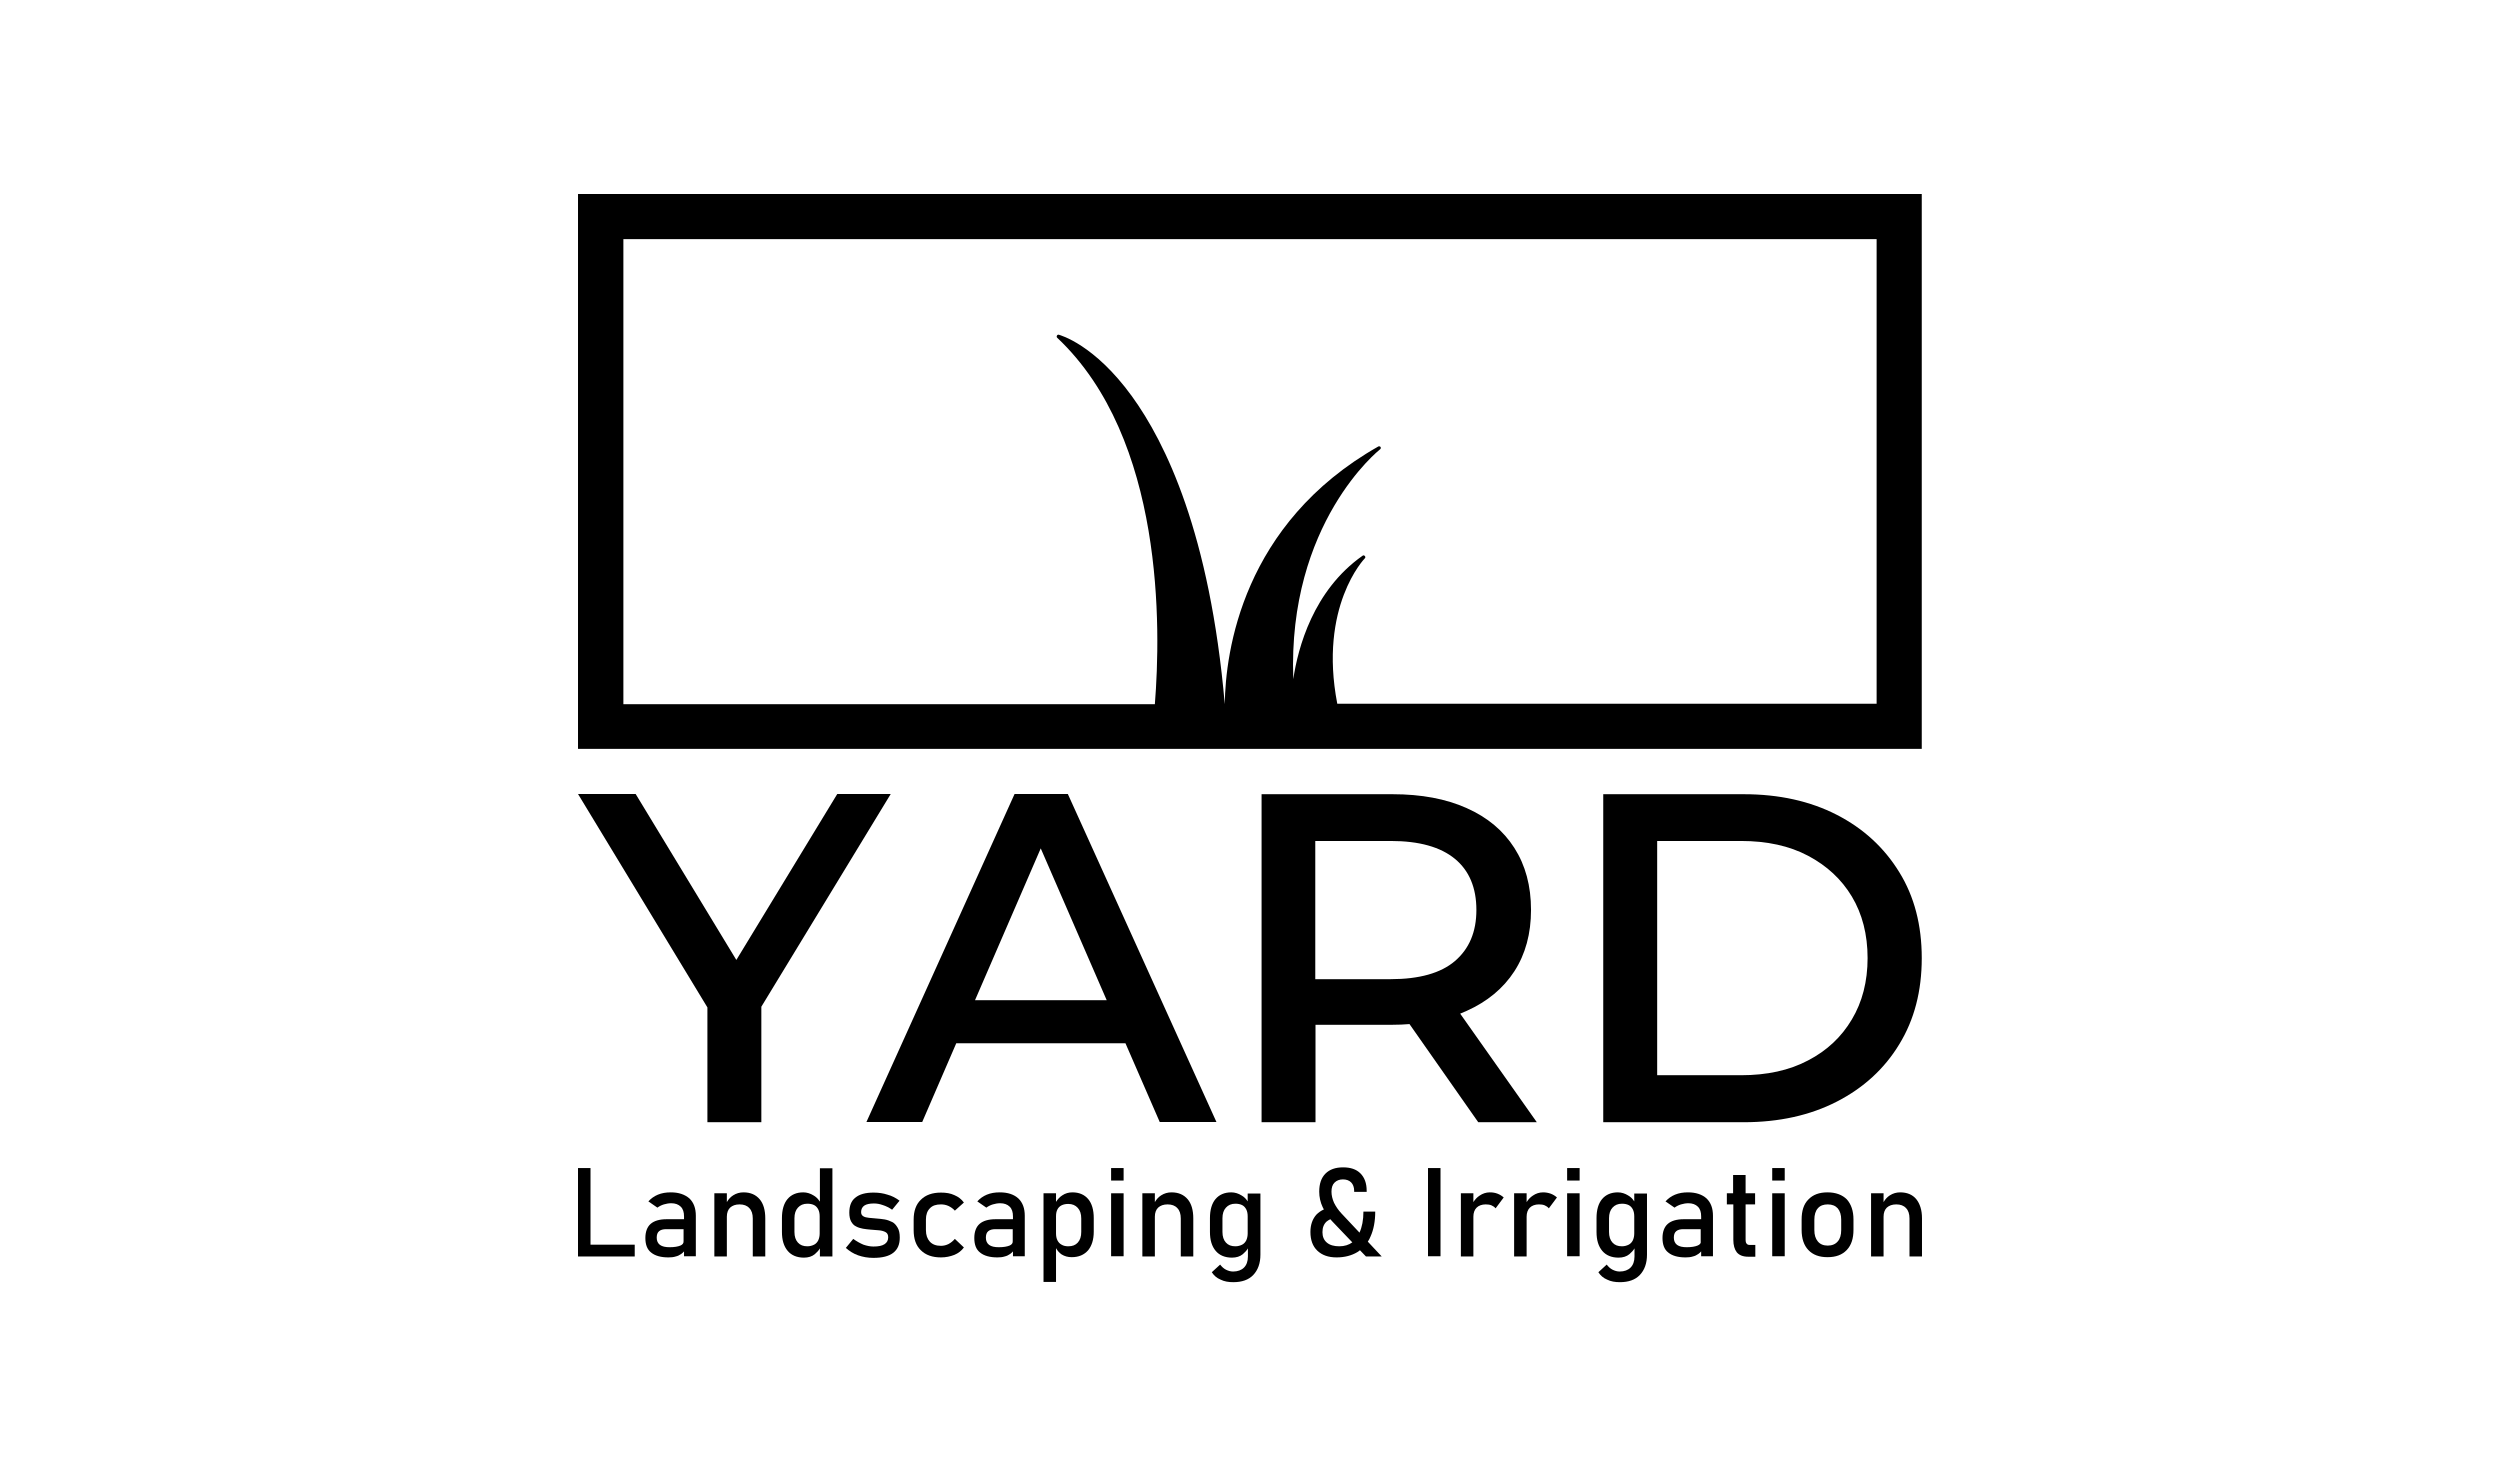
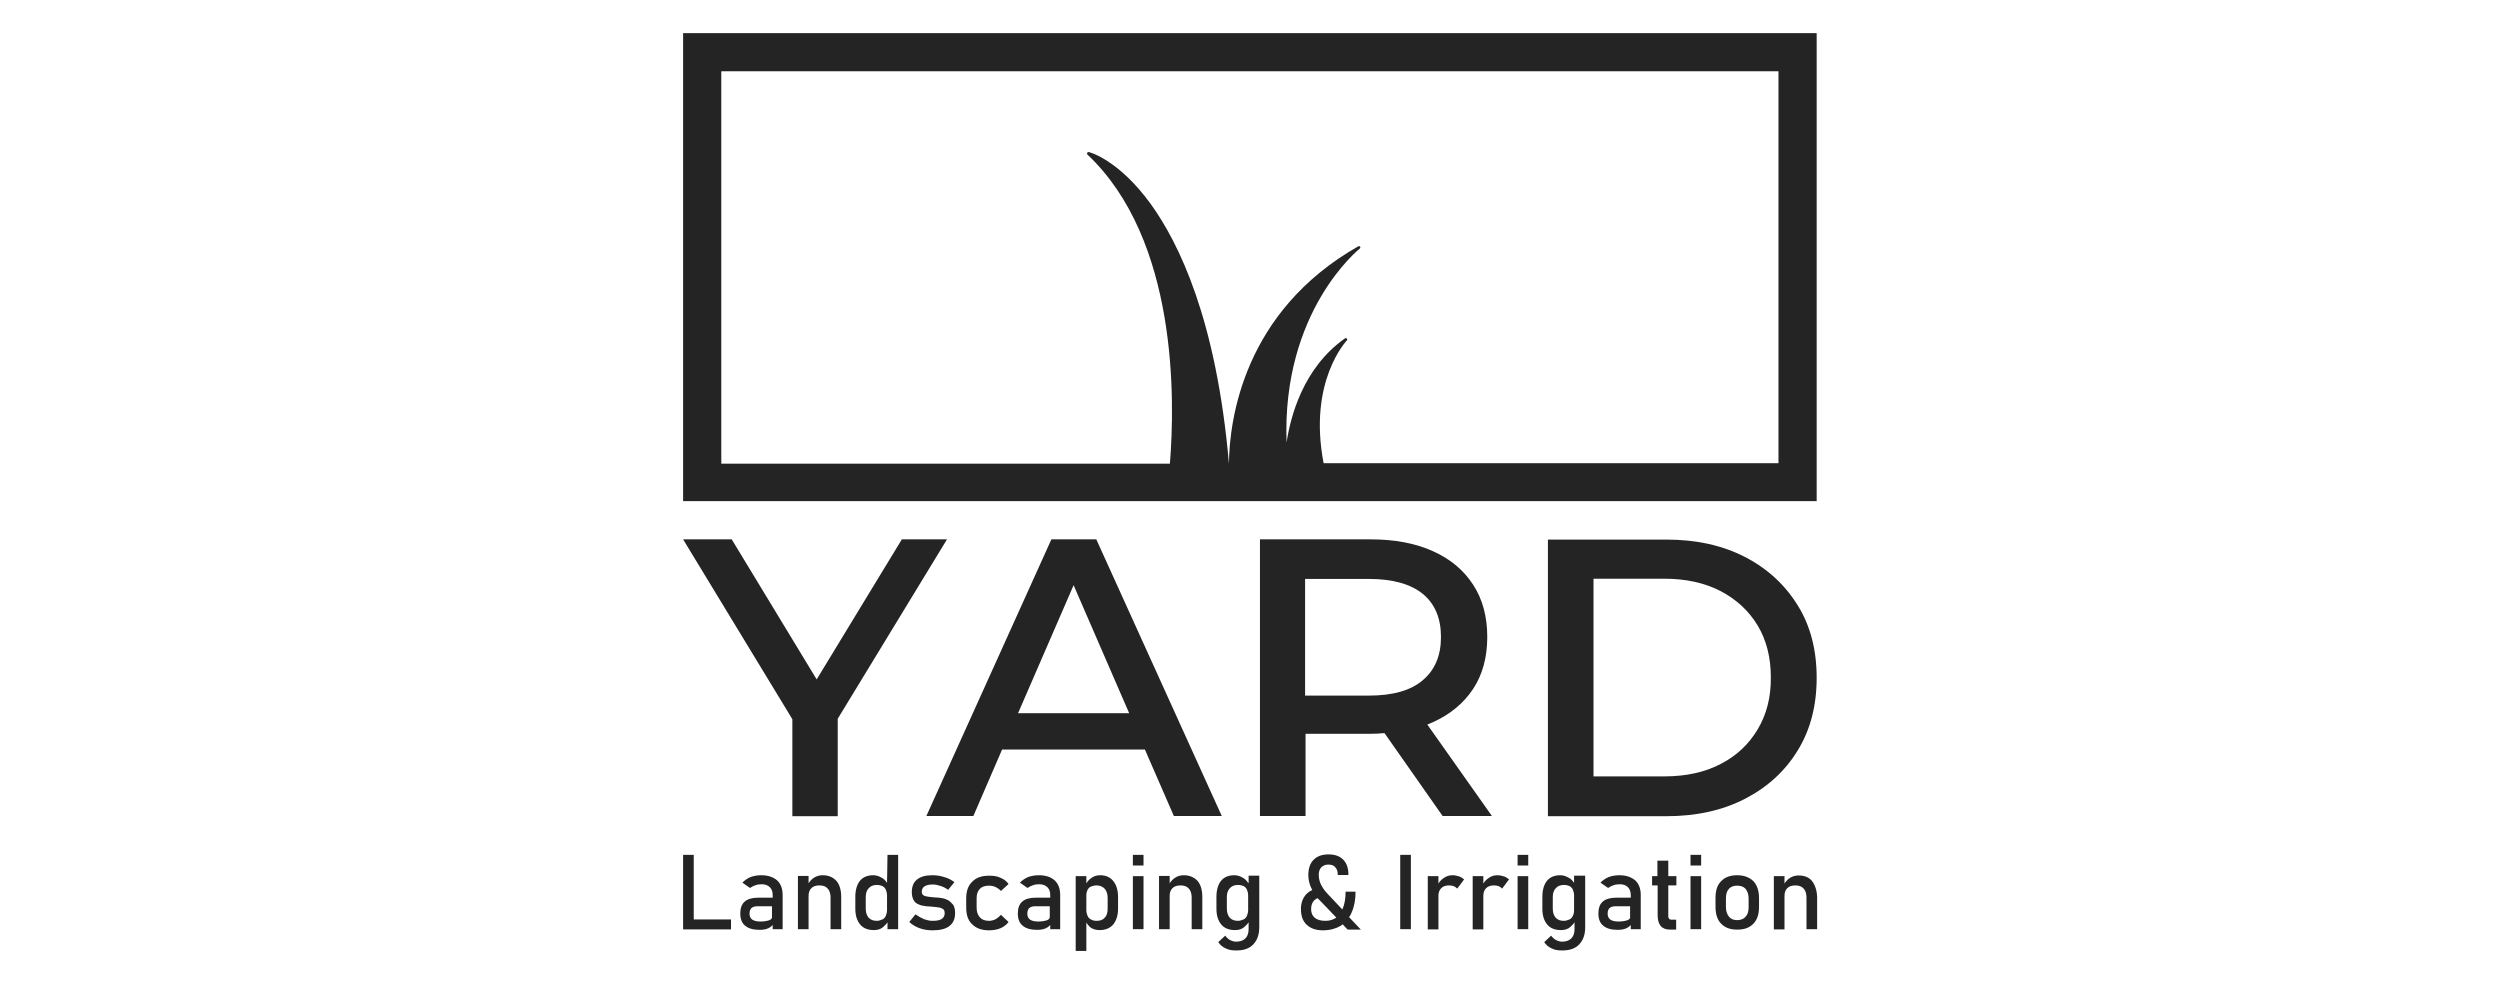
- <svg xmlns="http://www.w3.org/2000/svg" version="1.1" id="Layer_1" x="0px" y="0px" viewBox="0 0 1080 637.8" style="enable-background:new 0 0 1080 637.8;" xml:space="preserve">
+ <svg xmlns="http://www.w3.org/2000/svg" version="1.1" id="Layer_1" x="0px" y="0px" viewBox="0 0 1080 425.2" style="enable-background:new 0 0 1080 425.2;" xml:space="preserve">
+   <style type="text/css">
+ 	.st0{fill:#242424;}
+ </style>
  <g>
    <g>
-       <polygon points="384.8,343 361.7,343 318.1,414.7 274.6,343 249.7,343 305.6,435.2 305.6,484.8 328.9,484.8 328.9,434.9   " />
-       <path d="M438.3,343l-64,141.7h24.1l14.7-34h73.1l14.8,34h24.5L461.3,343H438.3z M421.2,432.1l28.4-65.6l28.5,65.6H421.2z" />
-       <path d="M633.6,436.7c8.9-4,15.8-9.7,20.6-17.1c4.8-7.4,7.2-16.3,7.2-26.5c0-10.4-2.4-19.3-7.2-26.8s-11.6-13.2-20.6-17.2    c-8.9-4-19.6-6-32-6H545v141.7h23.3v-42.1h33.4c2.5,0,4.8-0.1,7.2-0.3l29.7,42.4h25.3l-33.1-46.9    C631.7,437.5,632.7,437.1,633.6,436.7z M600.8,423h-32.6v-59.7h32.6c12.3,0,21.5,2.6,27.7,7.7c6.2,5.1,9.3,12.5,9.3,22.1    c0,9.5-3.1,16.8-9.3,22.1C622.4,420.4,613.1,423,600.8,423z" />
-       <path d="M820.5,376.8c-6.5-10.6-15.5-18.9-27-24.8c-11.5-5.9-24.9-8.9-40.2-8.9h-60.7v141.7h60.7c15.3,0,28.7-3,40.2-8.9    s20.6-14.2,27-24.8c6.5-10.6,9.7-23,9.7-37.2S827,387.3,820.5,376.8z M800,440.4c-4.5,7.6-10.8,13.5-18.9,17.7    c-8.1,4.3-17.8,6.4-29,6.4h-36.2V363.3h36.2c11.2,0,20.9,2.1,29,6.4c8.1,4.3,14.4,10.1,18.9,17.6s6.8,16.4,6.8,26.6    C806.8,424,804.5,432.9,800,440.4z" />
+       <polygon class="st0" points="409.1,233 389.6,233 352.8,293.5 316.1,233 295.1,233 342.3,310.7 342.3,352.6 361.9,352.6     361.9,310.5   " />
+       <path class="st0" d="M454.2,233l-54,119.5h20.3l12.4-28.7h61.7l12.5,28.7h20.7L473.6,233H454.2z M439.8,308.1l24-55.3l24,55.3    H439.8z" />
+       <path class="st0" d="M619,312c7.5-3.4,13.3-8.2,17.4-14.4s6.1-13.8,6.1-22.4c0-8.8-2-16.3-6.1-22.6s-9.8-11.1-17.4-14.5    c-7.5-3.4-16.5-5.1-27-5.1h-47.7v119.5h19.7v-35.5H592c2.1,0,4-0.1,6.1-0.3l25.1,35.8h21.3L616.6,313    C617.4,312.7,618.2,312.3,619,312z M591.3,300.5h-27.5v-50.4h27.5c10.4,0,18.1,2.2,23.4,6.5c5.2,4.3,7.8,10.5,7.8,18.6    c0,8-2.6,14.2-7.8,18.6C609.5,298.3,601.7,300.5,591.3,300.5z" />
+       <path class="st0" d="M776.6,261.5c-5.5-8.9-13.1-15.9-22.8-20.9c-9.7-5-21-7.5-33.9-7.5h-51.2v119.5h51.2    c12.9,0,24.2-2.5,33.9-7.5c9.7-5,17.4-12,22.8-20.9c5.5-8.9,8.2-19.4,8.2-31.4C784.8,280.8,782.1,270.3,776.6,261.5z M759.3,315.1    c-3.8,6.4-9.1,11.4-15.9,14.9c-6.8,3.6-15,5.4-24.5,5.4h-30.5v-85.4h30.5c9.4,0,17.6,1.8,24.5,5.4c6.8,3.6,12.1,8.5,15.9,14.8    c3.8,6.3,5.7,13.8,5.7,22.4C765.1,301.3,763.1,308.8,759.3,315.1z" />
    </g>
    <g>
-       <polygon points="255.1,504.6 249.7,504.6 249.7,542.8 252.4,542.8 255.1,542.8 274.2,542.8 274.2,537.7 255.1,537.7   " />
-       <path d="M289.8,515.1c-2.1,0-3.9,0.3-5.6,1s-3,1.7-4.1,2.9l3.9,2.7c0.8-0.6,1.8-1.1,2.8-1.4c1-0.3,2.1-0.5,3.2-0.5    c1.7,0,3.1,0.5,4.1,1.5s1.4,2.4,1.4,4.2v1.2H288c-3.1,0-5.4,0.7-6.9,2s-2.3,3.4-2.3,6.1c0,2.9,0.8,5,2.5,6.3    c1.7,1.4,4.2,2.1,7.5,2.1c1.1,0,2.2-0.1,3.1-0.4c0.9-0.2,1.7-0.6,2.4-1.1c0.5-0.3,0.8-0.7,1.2-1.1v2.1h5.1v-17.5    c0-3.2-0.9-5.7-2.8-7.5C295.8,516,293.2,515.1,289.8,515.1z M293.9,538.1c-1,0.4-2.5,0.7-4.6,0.7c-1.9,0-3.2-0.3-4.2-1    c-0.9-0.7-1.4-1.7-1.4-3.1c0-1.3,0.3-2.2,1-2.8s1.7-0.9,3.1-0.9h7.5v5.1C295.4,537,294.9,537.7,293.9,538.1z" />
-       <path d="M321.2,515.1c-1.6,0-3.1,0.4-4.5,1.3c-1.1,0.7-2,1.7-2.7,2.9v-3.8h-5.4v27.3h5.4v-17.2c0-1.7,0.5-3,1.4-3.9    c1-0.9,2.3-1.4,4.1-1.4c1.8,0,3.2,0.5,4.2,1.6c1,1,1.5,2.5,1.5,4.5v16.4h5.4v-16.5c0-3.5-0.8-6.3-2.4-8.2    C326.5,516.1,324.2,515.1,321.2,515.1z" />
-       <path d="M354.1,519c-0.7-1.1-1.6-2-2.7-2.6c-1.3-0.8-2.8-1.3-4.4-1.3c-2.9,0-5.2,1-6.8,2.9c-1.6,1.9-2.4,4.7-2.4,8.2v6    c0,3.5,0.8,6.2,2.5,8.2c1.6,1.9,4,2.9,7,2.9c1.9,0,3.5-0.5,4.7-1.5c0.9-0.8,1.7-1.6,2.2-2.5v3.5h5.4v-38.1h-5.4V519H354.1z     M353.5,535.8c-0.4,0.8-1,1.5-1.8,1.9s-1.8,0.7-2.9,0.7c-1.8,0-3.1-0.5-4.1-1.6s-1.5-2.6-1.5-4.6v-5.9c0-2,0.5-3.5,1.5-4.6    s2.3-1.7,4.1-1.7c1.1,0,2.1,0.2,2.9,0.6c0.8,0.4,1.4,1.1,1.8,1.9c0.4,0.8,0.6,1.8,0.6,3v7.3C354.1,533.9,353.9,534.9,353.5,535.8z    " />
-       <path d="M385.4,527.9c-1-0.5-2.1-0.9-3.2-1.1c-1.2-0.2-2.3-0.3-3.5-0.4c-1.2-0.1-2.3-0.2-3.3-0.3s-1.9-0.3-2.5-0.7    s-0.9-0.9-0.9-1.8c0-1.2,0.5-2.2,1.4-2.8s2.3-0.9,4.1-0.9c1.3,0,2.5,0.2,3.9,0.7c1.3,0.4,2.7,1.1,4,2l3.2-3.9    c-1.6-1.2-3.3-2.1-5.2-2.6c-1.8-0.6-3.8-0.9-6-0.9c-3.5,0-6.1,0.7-7.9,2.2c-1.8,1.4-2.6,3.6-2.6,6.5c0,1.6,0.3,2.9,0.8,3.8    c0.5,0.9,1.2,1.7,2.1,2.1c0.9,0.5,1.9,0.8,3,1s2.2,0.3,3.3,0.4c1.3,0.1,2.5,0.2,3.7,0.3c1.1,0.1,2.1,0.4,2.8,0.8    c0.7,0.4,1.1,1.1,1.1,2.2c0,1.3-0.5,2.3-1.6,3s-2.6,1-4.8,1c-1.4,0-2.8-0.3-4.3-0.8c-1.4-0.6-2.9-1.4-4.4-2.5l-3.2,3.9    c1.6,1.4,3.3,2.5,5.3,3.2s4.2,1.1,6.6,1.1c3.8,0,6.7-0.7,8.6-2.2s2.8-3.6,2.8-6.6c0-1.8-0.3-3.2-0.9-4.2    C387.1,529.2,386.4,528.4,385.4,527.9z" />
-       <path d="M401.7,522c1.1-1.2,2.7-1.7,4.8-1.7c1.1,0,2.2,0.2,3.3,0.7c1,0.5,1.9,1.1,2.7,2l3.9-3.5c-1-1.4-2.4-2.5-4.1-3.2    c-1.7-0.8-3.6-1.1-5.8-1.1c-3.7,0-6.6,1-8.7,3.1c-2.1,2-3.1,4.9-3.1,8.6v4.5c0,3.8,1,6.7,3.1,8.7c2.1,2.1,5,3.1,8.7,3.1    c2.1,0,4-0.4,5.8-1.1c1.7-0.7,3.1-1.8,4.1-3.2l-3.9-3.7c-0.8,0.9-1.6,1.6-2.7,2.2c-1,0.5-2.1,0.8-3.3,0.8c-2.1,0-3.7-0.6-4.8-1.8    c-1.1-1.2-1.7-2.8-1.7-5v-4.6C400,524.7,400.6,523.1,401.7,522z" />
-       <path d="M431.9,515.1c-2.1,0-3.9,0.3-5.6,1s-3,1.7-4.1,2.9l3.9,2.7c0.8-0.6,1.8-1.1,2.8-1.4c1-0.3,2.1-0.5,3.2-0.5    c1.7,0,3.1,0.5,4.1,1.5s1.4,2.4,1.4,4.2v1.2h-7.5c-3.1,0-5.4,0.7-6.9,2s-2.3,3.4-2.3,6.1c0,2.9,0.8,5,2.5,6.3    c1.7,1.4,4.2,2.1,7.5,2.1c1.1,0,2.2-0.1,3.1-0.4c0.9-0.2,1.7-0.6,2.4-1.1c0.5-0.3,0.8-0.7,1.2-1.1v2.1h5.1v-17.5    c0-3.2-0.9-5.7-2.8-7.5C438,516,435.4,515.1,431.9,515.1z M436.1,538.1c-1,0.4-2.5,0.7-4.6,0.7c-1.9,0-3.2-0.3-4.2-1    c-0.9-0.7-1.4-1.7-1.4-3.1c0-1.3,0.3-2.2,1-2.8s1.7-0.9,3.1-0.9h7.5v5.1C437.6,537,437.1,537.7,436.1,538.1z" />
-       <path d="M463.3,515.1c-1.6,0-3.1,0.4-4.4,1.3c-1.1,0.7-1.9,1.6-2.7,2.8v-3.7h-5.4v38.3h5.4v-14.6c0.6,1.1,1.4,2,2.4,2.7    c1.3,0.8,2.7,1.2,4.4,1.2c3,0,5.3-1,7-2.9c1.6-1.9,2.5-4.6,2.5-8.1v-5.9c0-3.5-0.8-6.3-2.4-8.2    C468.5,516.1,466.2,515.1,463.3,515.1z M467.1,532.2c0,2-0.5,3.5-1.5,4.6s-2.3,1.6-4.1,1.6c-1.1,0-2.1-0.2-2.9-0.7    c-0.8-0.4-1.4-1.1-1.8-1.9c-0.4-0.8-0.6-1.8-0.6-3v-7.4c0-1.2,0.2-2.1,0.6-2.9c0.4-0.8,1-1.4,1.8-1.8c0.8-0.4,1.8-0.6,2.9-0.6    c1.8,0,3.1,0.6,4.1,1.7c1,1.1,1.5,2.6,1.5,4.6V532.2z" />
-       <rect x="480" y="515.5" width="5.4" height="27.2" />
-       <rect x="480" y="504.6" width="5.4" height="5.4" />
-       <path d="M506.1,515.1c-1.6,0-3.1,0.4-4.5,1.3c-1.1,0.7-2,1.7-2.7,2.9v-3.8h-5.4v27.3h5.4v-17.2c0-1.7,0.5-3,1.4-3.9    c1-0.9,2.3-1.4,4.1-1.4c1.8,0,3.2,0.5,4.2,1.6c1,1,1.5,2.5,1.5,4.5v16.4h5.4v-16.5c0-3.5-0.8-6.3-2.4-8.2    C511.4,516.1,509.1,515.1,506.1,515.1z" />
-       <path d="M539,519c-0.7-1.1-1.6-2-2.7-2.6c-1.3-0.8-2.8-1.3-4.4-1.3c-2.9,0-5.2,1-6.8,2.9s-2.4,4.7-2.4,8.2v6    c0,3.5,0.8,6.2,2.5,8.2c1.6,1.9,4,2.9,7,2.9c1.9,0,3.5-0.5,4.7-1.5c0.9-0.8,1.7-1.6,2.2-2.5v3.5c0,2.1-0.6,3.7-1.7,4.8    c-1.1,1.1-2.7,1.7-4.7,1.7c-1.1,0-2.1-0.3-3.1-0.8s-1.8-1.3-2.5-2.2l-3.6,3.3c0.9,1.4,2.1,2.5,3.8,3.2c1.6,0.8,3.4,1.1,5.5,1.1    c3.7,0,6.6-1,8.6-3.1s3.1-5,3.1-8.8v-26.4H539V519z M538.4,535.8c-0.4,0.8-1,1.5-1.8,1.9s-1.8,0.7-2.9,0.7c-1.8,0-3.1-0.5-4.1-1.6    s-1.5-2.6-1.5-4.6v-5.9c0-2,0.5-3.5,1.5-4.6s2.3-1.7,4.1-1.7c1.1,0,2.1,0.2,2.9,0.6c0.8,0.4,1.4,1.1,1.8,1.9    c0.4,0.8,0.6,1.8,0.6,3v7.3C539,533.9,538.8,534.9,538.4,535.8z" />
-       <path d="M592.1,534.1c1.3-2.9,2-6.5,2-10.7H589c0,3.7-0.6,6.7-1.7,9.1l-7.8-8.3c-1.4-1.5-2.4-3-3.2-4.6c-0.7-1.6-1.1-3.2-1.1-4.8    c0-1.7,0.4-3,1.3-3.9c0.9-0.9,2.1-1.4,3.6-1.4s2.7,0.4,3.6,1.3c0.8,0.8,1.3,2.1,1.3,3.6v0.5h5.4v-0.5c0-3.2-0.9-5.7-2.7-7.5    s-4.3-2.6-7.5-2.6c-3.3,0-5.8,0.9-7.6,2.7s-2.7,4.4-2.7,7.8c0,2.3,0.5,4.6,1.5,6.7c0.2,0.3,0.3,0.6,0.5,1    c-1.2,0.5-2.3,1.3-3.2,2.2c-1.7,1.9-2.6,4.4-2.6,7.5c0,3.5,1,6.2,3,8.1c2,1.9,4.7,2.9,8.3,2.9c3.5,0,6.5-0.8,9-2.3    c0.4-0.2,0.7-0.5,1.1-0.8l2.6,2.7h6.8l-6-6.4C591.4,535.6,591.8,534.9,592.1,534.1z M578.6,538.4c-2.3,0-4.1-0.5-5.4-1.6    c-1.3-1.1-1.9-2.6-1.9-4.5c0-2,0.6-3.5,1.8-4.6c0.5-0.4,1-0.7,1.6-1c0.3,0.3,0.6,0.7,0.9,1l8.6,9    C582.7,537.8,580.8,538.4,578.6,538.4z" />
-       <rect x="616.9" y="504.6" width="5.4" height="38.1" />
-       <path d="M643.6,515.1c-1.6,0-3.1,0.5-4.4,1.4c-1.1,0.7-2,1.7-2.7,2.8v-3.8h-5.4v27.3h5.4v-17.2c0-1.7,0.5-3,1.4-3.9    s2.3-1.4,3.9-1.4c0.9,0,1.8,0.1,2.5,0.4c0.7,0.3,1.3,0.7,1.8,1.3l3.5-4.7c-0.8-0.7-1.6-1.2-2.6-1.6S644.9,515.1,643.6,515.1z" />
-       <path d="M666.6,515.1c-1.6,0-3.1,0.5-4.4,1.4c-1.1,0.7-2,1.7-2.7,2.8v-3.8h-5.4v27.3h5.4v-17.2c0-1.7,0.5-3,1.4-3.9    s2.3-1.4,3.9-1.4c0.9,0,1.8,0.1,2.5,0.4c0.7,0.3,1.3,0.7,1.8,1.3l3.5-4.7c-0.8-0.7-1.6-1.2-2.6-1.6    C668.9,515.3,667.8,515.1,666.6,515.1z" />
-       <rect x="677" y="504.6" width="5.4" height="5.4" />
-       <rect x="677" y="515.5" width="5.4" height="27.2" />
-       <path d="M706,519c-0.7-1.1-1.6-2-2.7-2.6c-1.3-0.8-2.8-1.3-4.4-1.3c-2.9,0-5.2,1-6.8,2.9s-2.4,4.7-2.4,8.2v6    c0,3.5,0.8,6.2,2.5,8.2c1.6,1.9,4,2.9,7,2.9c1.9,0,3.5-0.5,4.7-1.5c0.9-0.8,1.7-1.6,2.2-2.5v3.5c0,2.1-0.6,3.7-1.7,4.8    c-1.1,1.1-2.7,1.7-4.7,1.7c-1.1,0-2.1-0.3-3.1-0.8s-1.8-1.3-2.5-2.2l-3.6,3.3c0.9,1.4,2.1,2.5,3.8,3.2c1.6,0.8,3.4,1.1,5.5,1.1    c3.7,0,6.6-1,8.6-3.1s3.1-5,3.1-8.8v-26.4H706V519z M705.4,535.8c-0.4,0.8-1,1.5-1.8,1.9s-1.8,0.7-2.9,0.7c-1.8,0-3.1-0.5-4.1-1.6    s-1.5-2.6-1.5-4.6v-5.9c0-2,0.5-3.5,1.5-4.6s2.3-1.7,4.1-1.7c1.1,0,2.1,0.2,2.9,0.6c0.8,0.4,1.4,1.1,1.8,1.9    c0.4,0.8,0.6,1.8,0.6,3v7.3C706,533.9,705.8,534.9,705.4,535.8z" />
-       <path d="M729.2,515.1c-2.1,0-3.9,0.3-5.6,1c-1.7,0.7-3,1.7-4.1,2.9l3.9,2.7c0.8-0.6,1.8-1.1,2.8-1.4c1-0.3,2.1-0.5,3.2-0.5    c1.7,0,3.1,0.5,4.1,1.5s1.4,2.4,1.4,4.2v1.2h-7.5c-3.1,0-5.4,0.7-6.9,2s-2.3,3.4-2.3,6.1c0,2.9,0.8,5,2.5,6.3    c1.7,1.4,4.2,2.1,7.5,2.1c1.1,0,2.2-0.1,3.1-0.4c0.9-0.2,1.7-0.6,2.4-1.1c0.5-0.3,0.8-0.7,1.2-1.1v2.1h5.1v-17.5    c0-3.2-0.9-5.7-2.8-7.5C735.3,516,732.6,515.1,729.2,515.1z M733.3,538.1c-1,0.4-2.5,0.7-4.6,0.7c-1.9,0-3.2-0.3-4.2-1    c-0.9-0.7-1.4-1.7-1.4-3.1c0-1.3,0.3-2.2,1-2.8s1.7-0.9,3.1-0.9h7.5v5.1C734.9,537,734.4,537.7,733.3,538.1z" />
-       <path d="M754.1,507.6h-5.4v7.9H746v4.8h2.8v15.3c0,2.3,0.5,4.1,1.5,5.4c1,1.2,2.6,1.9,4.9,1.9h3.1v-5.1h-2.6    c-0.5,0-0.9-0.2-1.2-0.6c-0.3-0.4-0.4-0.9-0.4-1.5v-15.4h4.1v-4.8h-4.1V507.6z" />
-       <rect x="765.6" y="504.6" width="5.4" height="5.4" />
-       <rect x="765.6" y="515.5" width="5.4" height="27.2" />
-       <path d="M789.5,515.1c-3.6,0-6.3,1-8.3,3.1c-2,2-2.9,4.9-2.9,8.7v4.4c0,3.8,1,6.7,2.9,8.7c2,2.1,4.7,3.1,8.3,3.1s6.3-1,8.3-3.1    s2.9-5,2.9-8.7v-4.5c0-3.7-1-6.6-2.9-8.7C795.9,516.2,793.1,515.1,789.5,515.1z M795.4,531.4c0,2.1-0.5,3.8-1.5,4.9    c-1,1.2-2.5,1.8-4.3,1.8c-1.9,0-3.3-0.6-4.3-1.8s-1.5-2.8-1.5-4.9v-4.5c0-2.1,0.5-3.8,1.5-4.9c1-1.2,2.5-1.7,4.3-1.7    c1.9,0,3.3,0.6,4.3,1.7c1,1.2,1.5,2.8,1.5,4.9V531.4z" />
-       <path d="M827.8,518c-1.6-1.9-3.9-2.9-6.9-2.9c-1.6,0-3.1,0.4-4.5,1.3c-1.1,0.7-2,1.7-2.7,2.9v-3.8h-5.4v27.3h5.4v-17.2    c0-1.7,0.5-3,1.4-3.9c1-0.9,2.3-1.4,4.1-1.4s3.2,0.5,4.2,1.6c1,1,1.5,2.5,1.5,4.5v16.4h5.4v-16.5C830.3,522.7,829.4,520,827.8,518    z" />
+       <polygon class="st0" points="299.7,369.3 295.1,369.3 295.1,401.5 297.4,401.5 299.7,401.5 315.8,401.5 315.8,397.2 299.7,397.2       " />
+       <path class="st0" d="M328.9,378.1c-1.8,0-3.3,0.3-4.7,0.8c-1.4,0.6-2.5,1.4-3.5,2.4l3.3,2.3c0.7-0.5,1.5-0.9,2.4-1.2    c0.8-0.3,1.8-0.4,2.7-0.4c1.4,0,2.6,0.4,3.5,1.3s1.2,2,1.2,3.5v1h-6.3c-2.6,0-4.6,0.6-5.8,1.7c-1.3,1.1-1.9,2.9-1.9,5.1    c0,2.4,0.7,4.2,2.1,5.3c1.4,1.2,3.5,1.8,6.3,1.8c0.9,0,1.9-0.1,2.6-0.3c0.8-0.2,1.4-0.5,2-0.9c0.4-0.3,0.7-0.6,1-0.9v1.8h4.3    v-14.8c0-2.7-0.8-4.8-2.4-6.3C334,378.9,331.8,378.1,328.9,378.1z M332.4,397.5c-0.8,0.3-2.1,0.6-3.9,0.6c-1.6,0-2.7-0.3-3.5-0.8    c-0.8-0.6-1.2-1.4-1.2-2.6c0-1.1,0.3-1.9,0.8-2.4c0.6-0.5,1.4-0.8,2.6-0.8h6.3v4.3C333.7,396.6,333.2,397.2,332.4,397.5z" />
+       <path class="st0" d="M355.4,378.1c-1.3,0-2.6,0.3-3.8,1.1c-0.9,0.6-1.7,1.4-2.3,2.4v-3.2h-4.6v23h4.6V387c0-1.4,0.4-2.5,1.2-3.3    c0.8-0.8,1.9-1.2,3.5-1.2s2.7,0.4,3.5,1.3c0.8,0.8,1.3,2.1,1.3,3.8v13.8h4.6v-13.9c0-3-0.7-5.3-2-6.9    C359.9,379,358,378.1,355.4,378.1z" />
+       <path class="st0" d="M383.2,381.4c-0.6-0.9-1.3-1.7-2.3-2.2c-1.1-0.7-2.4-1.1-3.7-1.1c-2.4,0-4.4,0.8-5.7,2.4c-1.3,1.6-2,4-2,6.9    v5.1c0,3,0.7,5.2,2.1,6.9c1.3,1.6,3.4,2.4,5.9,2.4c1.6,0,3-0.4,4-1.3c0.8-0.7,1.4-1.3,1.9-2.1v3h4.6v-32.1h-4.6L383.2,381.4    L383.2,381.4z M382.7,395.6c-0.3,0.7-0.8,1.3-1.5,1.6s-1.5,0.6-2.4,0.6c-1.5,0-2.6-0.4-3.5-1.3c-0.8-0.9-1.3-2.2-1.3-3.9v-5    c0-1.7,0.4-3,1.3-3.9c0.8-0.9,1.9-1.4,3.5-1.4c0.9,0,1.8,0.2,2.4,0.5c0.7,0.3,1.2,0.9,1.5,1.6c0.3,0.7,0.5,1.5,0.5,2.5v6.2    C383.2,394,383,394.8,382.7,395.6z" />
+       <path class="st0" d="M409.6,388.9c-0.8-0.4-1.8-0.8-2.7-0.9c-1-0.2-1.9-0.3-3-0.3c-1-0.1-1.9-0.2-2.8-0.3    c-0.8-0.1-1.6-0.3-2.1-0.6c-0.5-0.3-0.8-0.8-0.8-1.5c0-1,0.4-1.9,1.2-2.4c0.8-0.5,1.9-0.8,3.5-0.8c1.1,0,2.1,0.2,3.3,0.6    c1.1,0.3,2.3,0.9,3.4,1.7l2.7-3.3c-1.3-1-2.8-1.8-4.4-2.2c-1.5-0.5-3.2-0.8-5.1-0.8c-3,0-5.1,0.6-6.7,1.9c-1.5,1.2-2.2,3-2.2,5.5    c0,1.3,0.3,2.4,0.7,3.2c0.4,0.8,1,1.4,1.8,1.8c0.8,0.4,1.6,0.7,2.5,0.8c0.9,0.2,1.9,0.3,2.8,0.3c1.1,0.1,2.1,0.2,3.1,0.3    c0.9,0.1,1.8,0.3,2.4,0.7c0.6,0.3,0.9,0.9,0.9,1.9c0,1.1-0.4,1.9-1.3,2.5c-0.9,0.6-2.2,0.8-4,0.8c-1.2,0-2.4-0.3-3.6-0.7    c-1.2-0.5-2.4-1.2-3.7-2.1l-2.7,3.3c1.3,1.2,2.8,2.1,4.5,2.7c1.7,0.6,3.5,0.9,5.6,0.9c3.2,0,5.7-0.6,7.3-1.9    c1.6-1.3,2.4-3,2.4-5.6c0-1.5-0.3-2.7-0.8-3.5C411,390,410.4,389.4,409.6,388.9z" />
+       <path class="st0" d="M423.3,384c0.9-1,2.3-1.4,4-1.4c0.9,0,1.9,0.2,2.8,0.6c0.8,0.4,1.6,0.9,2.3,1.7l3.3-3c-0.8-1.2-2-2.1-3.5-2.7    c-1.4-0.7-3-0.9-4.9-0.9c-3.1,0-5.6,0.8-7.3,2.6c-1.8,1.7-2.6,4.1-2.6,7.3v3.8c0,3.2,0.8,5.7,2.6,7.3c1.8,1.8,4.2,2.6,7.3,2.6    c1.8,0,3.4-0.3,4.9-0.9c1.4-0.6,2.6-1.5,3.5-2.7l-3.3-3.1c-0.7,0.8-1.3,1.3-2.3,1.9c-0.8,0.4-1.8,0.7-2.8,0.7    c-1.8,0-3.1-0.5-4-1.5c-0.9-1-1.4-2.4-1.4-4.2V388C421.9,386.2,422.4,384.9,423.3,384z" />
+       <path class="st0" d="M448.8,378.1c-1.8,0-3.3,0.3-4.7,0.8c-1.4,0.6-2.5,1.4-3.5,2.4l3.3,2.3c0.7-0.5,1.5-0.9,2.4-1.2    c0.8-0.3,1.8-0.4,2.7-0.4c1.4,0,2.6,0.4,3.5,1.3s1.2,2,1.2,3.5v1h-6.3c-2.6,0-4.6,0.6-5.8,1.7c-1.3,1.1-1.9,2.9-1.9,5.1    c0,2.4,0.7,4.2,2.1,5.3c1.4,1.2,3.5,1.8,6.3,1.8c0.9,0,1.9-0.1,2.6-0.3c0.8-0.2,1.4-0.5,2-0.9c0.4-0.3,0.7-0.6,1-0.9v1.8h4.3    v-14.8c0-2.7-0.8-4.8-2.4-6.3C454,378.9,451.8,378.1,448.8,378.1z M452.4,397.5c-0.8,0.3-2.1,0.6-3.9,0.6c-1.6,0-2.7-0.3-3.5-0.8    c-0.8-0.6-1.2-1.4-1.2-2.6c0-1.1,0.3-1.9,0.8-2.4c0.6-0.5,1.4-0.8,2.6-0.8h6.3v4.3C453.6,396.6,453.2,397.2,452.4,397.5z" />
+       <path class="st0" d="M475.3,378.1c-1.3,0-2.6,0.3-3.7,1.1c-0.9,0.6-1.6,1.3-2.3,2.4v-3.1h-4.6v32.3h4.6v-12.3    c0.5,0.9,1.2,1.7,2,2.3c1.1,0.7,2.3,1,3.7,1c2.5,0,4.5-0.8,5.9-2.4c1.3-1.6,2.1-3.9,2.1-6.8v-5c0-3-0.7-5.3-2-6.9    C479.7,379,477.7,378.1,475.3,378.1z M478.5,392.6c0,1.7-0.4,3-1.3,3.9c-0.8,0.9-1.9,1.3-3.5,1.3c-0.9,0-1.8-0.2-2.4-0.6    c-0.7-0.3-1.2-0.9-1.5-1.6c-0.3-0.7-0.5-1.5-0.5-2.5v-6.2c0-1,0.2-1.8,0.5-2.4c0.3-0.7,0.8-1.2,1.5-1.5c0.7-0.3,1.5-0.5,2.4-0.5    c1.5,0,2.6,0.5,3.5,1.4c0.8,0.9,1.3,2.2,1.3,3.9V392.6z" />
+       <rect x="489.4" y="378.5" class="st0" width="4.6" height="22.9" />
+       <rect x="489.4" y="369.3" class="st0" width="4.6" height="4.6" />
+       <path class="st0" d="M511.4,378.1c-1.3,0-2.6,0.3-3.8,1.1c-0.9,0.6-1.7,1.4-2.3,2.4v-3.2h-4.6v23h4.6V387c0-1.4,0.4-2.5,1.2-3.3    c0.8-0.8,1.9-1.2,3.5-1.2c1.5,0,2.7,0.4,3.5,1.3c0.8,0.8,1.3,2.1,1.3,3.8v13.8h4.6v-13.9c0-3-0.7-5.3-2-6.9    C515.9,379,513.9,378.1,511.4,378.1z" />
+       <path class="st0" d="M539.2,381.4c-0.6-0.9-1.3-1.7-2.3-2.2c-1.1-0.7-2.4-1.1-3.7-1.1c-2.4,0-4.4,0.8-5.7,2.4s-2,4-2,6.9v5.1    c0,3,0.7,5.2,2.1,6.9c1.3,1.6,3.4,2.4,5.9,2.4c1.6,0,3-0.4,4-1.3c0.8-0.7,1.4-1.3,1.9-2.1v3c0,1.8-0.5,3.1-1.4,4    c-0.9,0.9-2.3,1.4-4,1.4c-0.9,0-1.8-0.3-2.6-0.7s-1.5-1.1-2.1-1.9l-3,2.8c0.8,1.2,1.8,2.1,3.2,2.7c1.3,0.7,2.9,0.9,4.6,0.9    c3.1,0,5.6-0.8,7.3-2.6s2.6-4.2,2.6-7.4v-22.3h-4.6V381.4z M538.7,395.6c-0.3,0.7-0.8,1.3-1.5,1.6c-0.7,0.3-1.5,0.6-2.4,0.6    c-1.5,0-2.6-0.4-3.5-1.3c-0.8-0.9-1.3-2.2-1.3-3.9v-5c0-1.7,0.4-3,1.3-3.9c0.8-0.9,1.9-1.4,3.5-1.4c0.9,0,1.8,0.2,2.4,0.5    c0.7,0.3,1.2,0.9,1.5,1.6c0.3,0.7,0.5,1.5,0.5,2.5v6.2C539.2,394,539,394.8,538.7,395.6z" />
+       <path class="st0" d="M583.9,394.2c1.1-2.4,1.7-5.5,1.7-9h-4.3c0,3.1-0.5,5.7-1.4,7.7l-6.6-7c-1.2-1.3-2-2.5-2.7-3.9    c-0.6-1.3-0.9-2.7-0.9-4c0-1.4,0.3-2.5,1.1-3.3c0.8-0.8,1.8-1.2,3-1.2c1.3,0,2.3,0.3,3,1.1c0.7,0.7,1.1,1.8,1.1,3v0.4h4.6v-0.4    c0-2.7-0.8-4.8-2.3-6.3c-1.5-1.5-3.6-2.2-6.3-2.2c-2.8,0-4.9,0.8-6.4,2.3c-1.5,1.5-2.3,3.7-2.3,6.6c0,1.9,0.4,3.9,1.3,5.7    c0.2,0.3,0.3,0.5,0.4,0.8c-1,0.4-1.9,1.1-2.7,1.9c-1.4,1.6-2.2,3.7-2.2,6.3c0,3,0.8,5.2,2.5,6.8c1.7,1.6,4,2.4,7,2.4    c3,0,5.5-0.7,7.6-1.9c0.3-0.2,0.6-0.4,0.9-0.7l2.2,2.3h5.7l-5.1-5.4C583.4,395.4,583.7,394.8,583.9,394.2z M572.6,397.8    c-1.9,0-3.5-0.4-4.6-1.3c-1.1-0.9-1.6-2.2-1.6-3.8c0-1.7,0.5-3,1.5-3.9c0.4-0.3,0.8-0.6,1.3-0.8c0.3,0.3,0.5,0.6,0.8,0.8l7.3,7.6    C576,397.3,574.4,397.8,572.6,397.8z" />
+       <rect x="604.9" y="369.3" class="st0" width="4.6" height="32.1" />
+       <path class="st0" d="M627.4,378.1c-1.3,0-2.6,0.4-3.7,1.2c-0.9,0.6-1.7,1.4-2.3,2.4v-3.2h-4.6v23h4.6V387c0-1.4,0.4-2.5,1.2-3.3    c0.8-0.8,1.9-1.2,3.3-1.2c0.8,0,1.5,0.1,2.1,0.3c0.6,0.3,1.1,0.6,1.5,1.1l3-4c-0.7-0.6-1.3-1-2.2-1.3S628.5,378.1,627.4,378.1z" />
+       <path class="st0" d="M646.8,378.1c-1.3,0-2.6,0.4-3.7,1.2c-0.9,0.6-1.7,1.4-2.3,2.4v-3.2h-4.6v23h4.6V387c0-1.4,0.4-2.5,1.2-3.3    c0.8-0.8,1.9-1.2,3.3-1.2c0.8,0,1.5,0.1,2.1,0.3c0.6,0.3,1.1,0.6,1.5,1.1l3-4c-0.7-0.6-1.3-1-2.2-1.3    C648.7,378.3,647.8,378.1,646.8,378.1z" />
+       <rect x="655.6" y="369.3" class="st0" width="4.6" height="4.6" />
+       <rect x="655.6" y="378.5" class="st0" width="4.6" height="22.9" />
+       <path class="st0" d="M680,381.4c-0.6-0.9-1.3-1.7-2.3-2.2c-1.1-0.7-2.4-1.1-3.7-1.1c-2.4,0-4.4,0.8-5.7,2.4s-2,4-2,6.9v5.1    c0,3,0.7,5.2,2.1,6.9c1.3,1.6,3.4,2.4,5.9,2.4c1.6,0,3-0.4,4-1.3c0.8-0.7,1.4-1.3,1.9-2.1v3c0,1.8-0.5,3.1-1.4,4    c-0.9,0.9-2.3,1.4-4,1.4c-0.9,0-1.8-0.3-2.6-0.7c-0.8-0.4-1.5-1.1-2.1-1.9l-3,2.8c0.8,1.2,1.8,2.1,3.2,2.7    c1.3,0.7,2.9,0.9,4.6,0.9c3.1,0,5.6-0.8,7.3-2.6s2.6-4.2,2.6-7.4v-22.3H680V381.4z M679.5,395.6c-0.3,0.7-0.8,1.3-1.5,1.6    c-0.7,0.3-1.5,0.6-2.4,0.6c-1.5,0-2.6-0.4-3.5-1.3c-0.8-0.9-1.3-2.2-1.3-3.9v-5c0-1.7,0.4-3,1.3-3.9c0.8-0.9,1.9-1.4,3.5-1.4    c0.9,0,1.8,0.2,2.4,0.5c0.7,0.3,1.2,0.9,1.5,1.6c0.3,0.7,0.5,1.5,0.5,2.5v6.2C680,394,679.9,394.8,679.5,395.6z" />
+       <path class="st0" d="M699.6,378.1c-1.8,0-3.3,0.3-4.7,0.8c-1.4,0.6-2.5,1.4-3.5,2.4l3.3,2.3c0.7-0.5,1.5-0.9,2.4-1.2    c0.8-0.3,1.8-0.4,2.7-0.4c1.4,0,2.6,0.4,3.5,1.3c0.8,0.8,1.2,2,1.2,3.5v1h-6.3c-2.6,0-4.6,0.6-5.8,1.7c-1.3,1.1-1.9,2.9-1.9,5.1    c0,2.4,0.7,4.2,2.1,5.3c1.4,1.2,3.5,1.8,6.3,1.8c0.9,0,1.9-0.1,2.6-0.3c0.8-0.2,1.4-0.5,2-0.9c0.4-0.3,0.7-0.6,1-0.9v1.8h4.3    v-14.8c0-2.7-0.8-4.8-2.4-6.3C704.7,378.9,702.5,378.1,699.6,378.1z M703.1,397.5c-0.8,0.3-2.1,0.6-3.9,0.6    c-1.6,0-2.7-0.3-3.5-0.8c-0.8-0.6-1.2-1.4-1.2-2.6c0-1.1,0.3-1.9,0.8-2.4c0.6-0.5,1.4-0.8,2.6-0.8h6.3v4.3    C704.4,396.6,704,397.2,703.1,397.5z" />
+       <path class="st0" d="M720.6,371.8h-4.6v6.7h-2.3v4h2.4v12.9c0,1.9,0.4,3.5,1.3,4.6c0.8,1,2.2,1.6,4.1,1.6h2.6v-4.3H722    c-0.4,0-0.8-0.2-1-0.5c-0.3-0.3-0.3-0.8-0.3-1.3v-13h3.5v-4h-3.5V371.8z" />
+       <rect x="730.3" y="369.3" class="st0" width="4.6" height="4.6" />
+       <rect x="730.3" y="378.5" class="st0" width="4.6" height="22.9" />
+       <path class="st0" d="M750.5,378.1c-3,0-5.3,0.8-7,2.6c-1.7,1.7-2.4,4.1-2.4,7.3v3.7c0,3.2,0.8,5.7,2.4,7.3c1.7,1.8,4,2.6,7,2.6    s5.3-0.8,7-2.6c1.7-1.8,2.4-4.2,2.4-7.3V388c0-3.1-0.8-5.6-2.4-7.3C755.9,379.1,753.5,378.1,750.5,378.1z M755.4,391.9    c0,1.8-0.4,3.2-1.3,4.1c-0.8,1-2.1,1.5-3.6,1.5c-1.6,0-2.8-0.5-3.6-1.5c-0.8-1-1.3-2.4-1.3-4.1v-3.8c0-1.8,0.4-3.2,1.3-4.1    c0.8-1,2.1-1.4,3.6-1.4c1.6,0,2.8,0.5,3.6,1.4c0.8,1,1.3,2.4,1.3,4.1V391.9z" />
+       <path class="st0" d="M782.8,380.6c-1.3-1.6-3.3-2.4-5.8-2.4c-1.3,0-2.6,0.3-3.8,1.1c-0.9,0.6-1.7,1.4-2.3,2.4v-3.2h-4.6v23h4.6    V387c0-1.4,0.4-2.5,1.2-3.3c0.8-0.8,1.9-1.2,3.5-1.2c1.5,0,2.7,0.4,3.5,1.3c0.8,0.8,1.3,2.1,1.3,3.8v13.8h4.6v-13.9    C784.9,384.6,784.1,382.3,782.8,380.6z" />
    </g>
-     <path d="M249.7,83.8v239.7h580.5V83.8H249.7z M810.7,304h-233c-8.1-42,11.7-62.6,11.9-62.8c0.3-0.3,0.3-0.7,0-1   c-0.2-0.3-0.7-0.4-1-0.1c-21.3,15-27.9,39.8-29.9,53.3c-2.5-67.5,37.1-99,37.5-99.3c0.3-0.2,0.4-0.7,0.2-1s-0.7-0.4-1-0.2   c-58.7,33.3-66,88.7-66.3,111.3l0,0c-6.4-73.7-25.6-113-40.1-133c-16.3-22.5-31-26.4-31.6-26.6c-0.3-0.1-0.7,0.1-0.8,0.4   c-0.2,0.3-0.1,0.7,0.1,0.9c46.4,43.7,44.8,125.8,42.2,158.3H269.3V103.3h541.4V304z" />
+     <path class="st0" d="M295.1,14.3v202.2h489.7V14.3H295.1z M768.4,200.1H571.8c-6.8-35.4,9.9-52.8,10-53c0.3-0.3,0.3-0.6,0-0.8   c-0.2-0.3-0.6-0.3-0.8-0.1c-18,12.7-23.5,33.6-25.2,45c-2.1-56.9,31.3-83.5,31.6-83.8c0.3-0.2,0.3-0.6,0.2-0.8   c-0.2-0.3-0.6-0.3-0.8-0.2c-49.5,28.1-55.7,74.8-55.9,93.9l0,0c-5.4-62.2-21.6-95.3-33.8-112.2c-13.8-19-26.2-22.3-26.7-22.4   c-0.3-0.1-0.6,0.1-0.7,0.3c-0.2,0.3-0.1,0.6,0.1,0.8c39.1,36.9,37.8,106.1,35.6,133.5H311.6V30.8h456.7V200.1z" />
  </g>
</svg>
